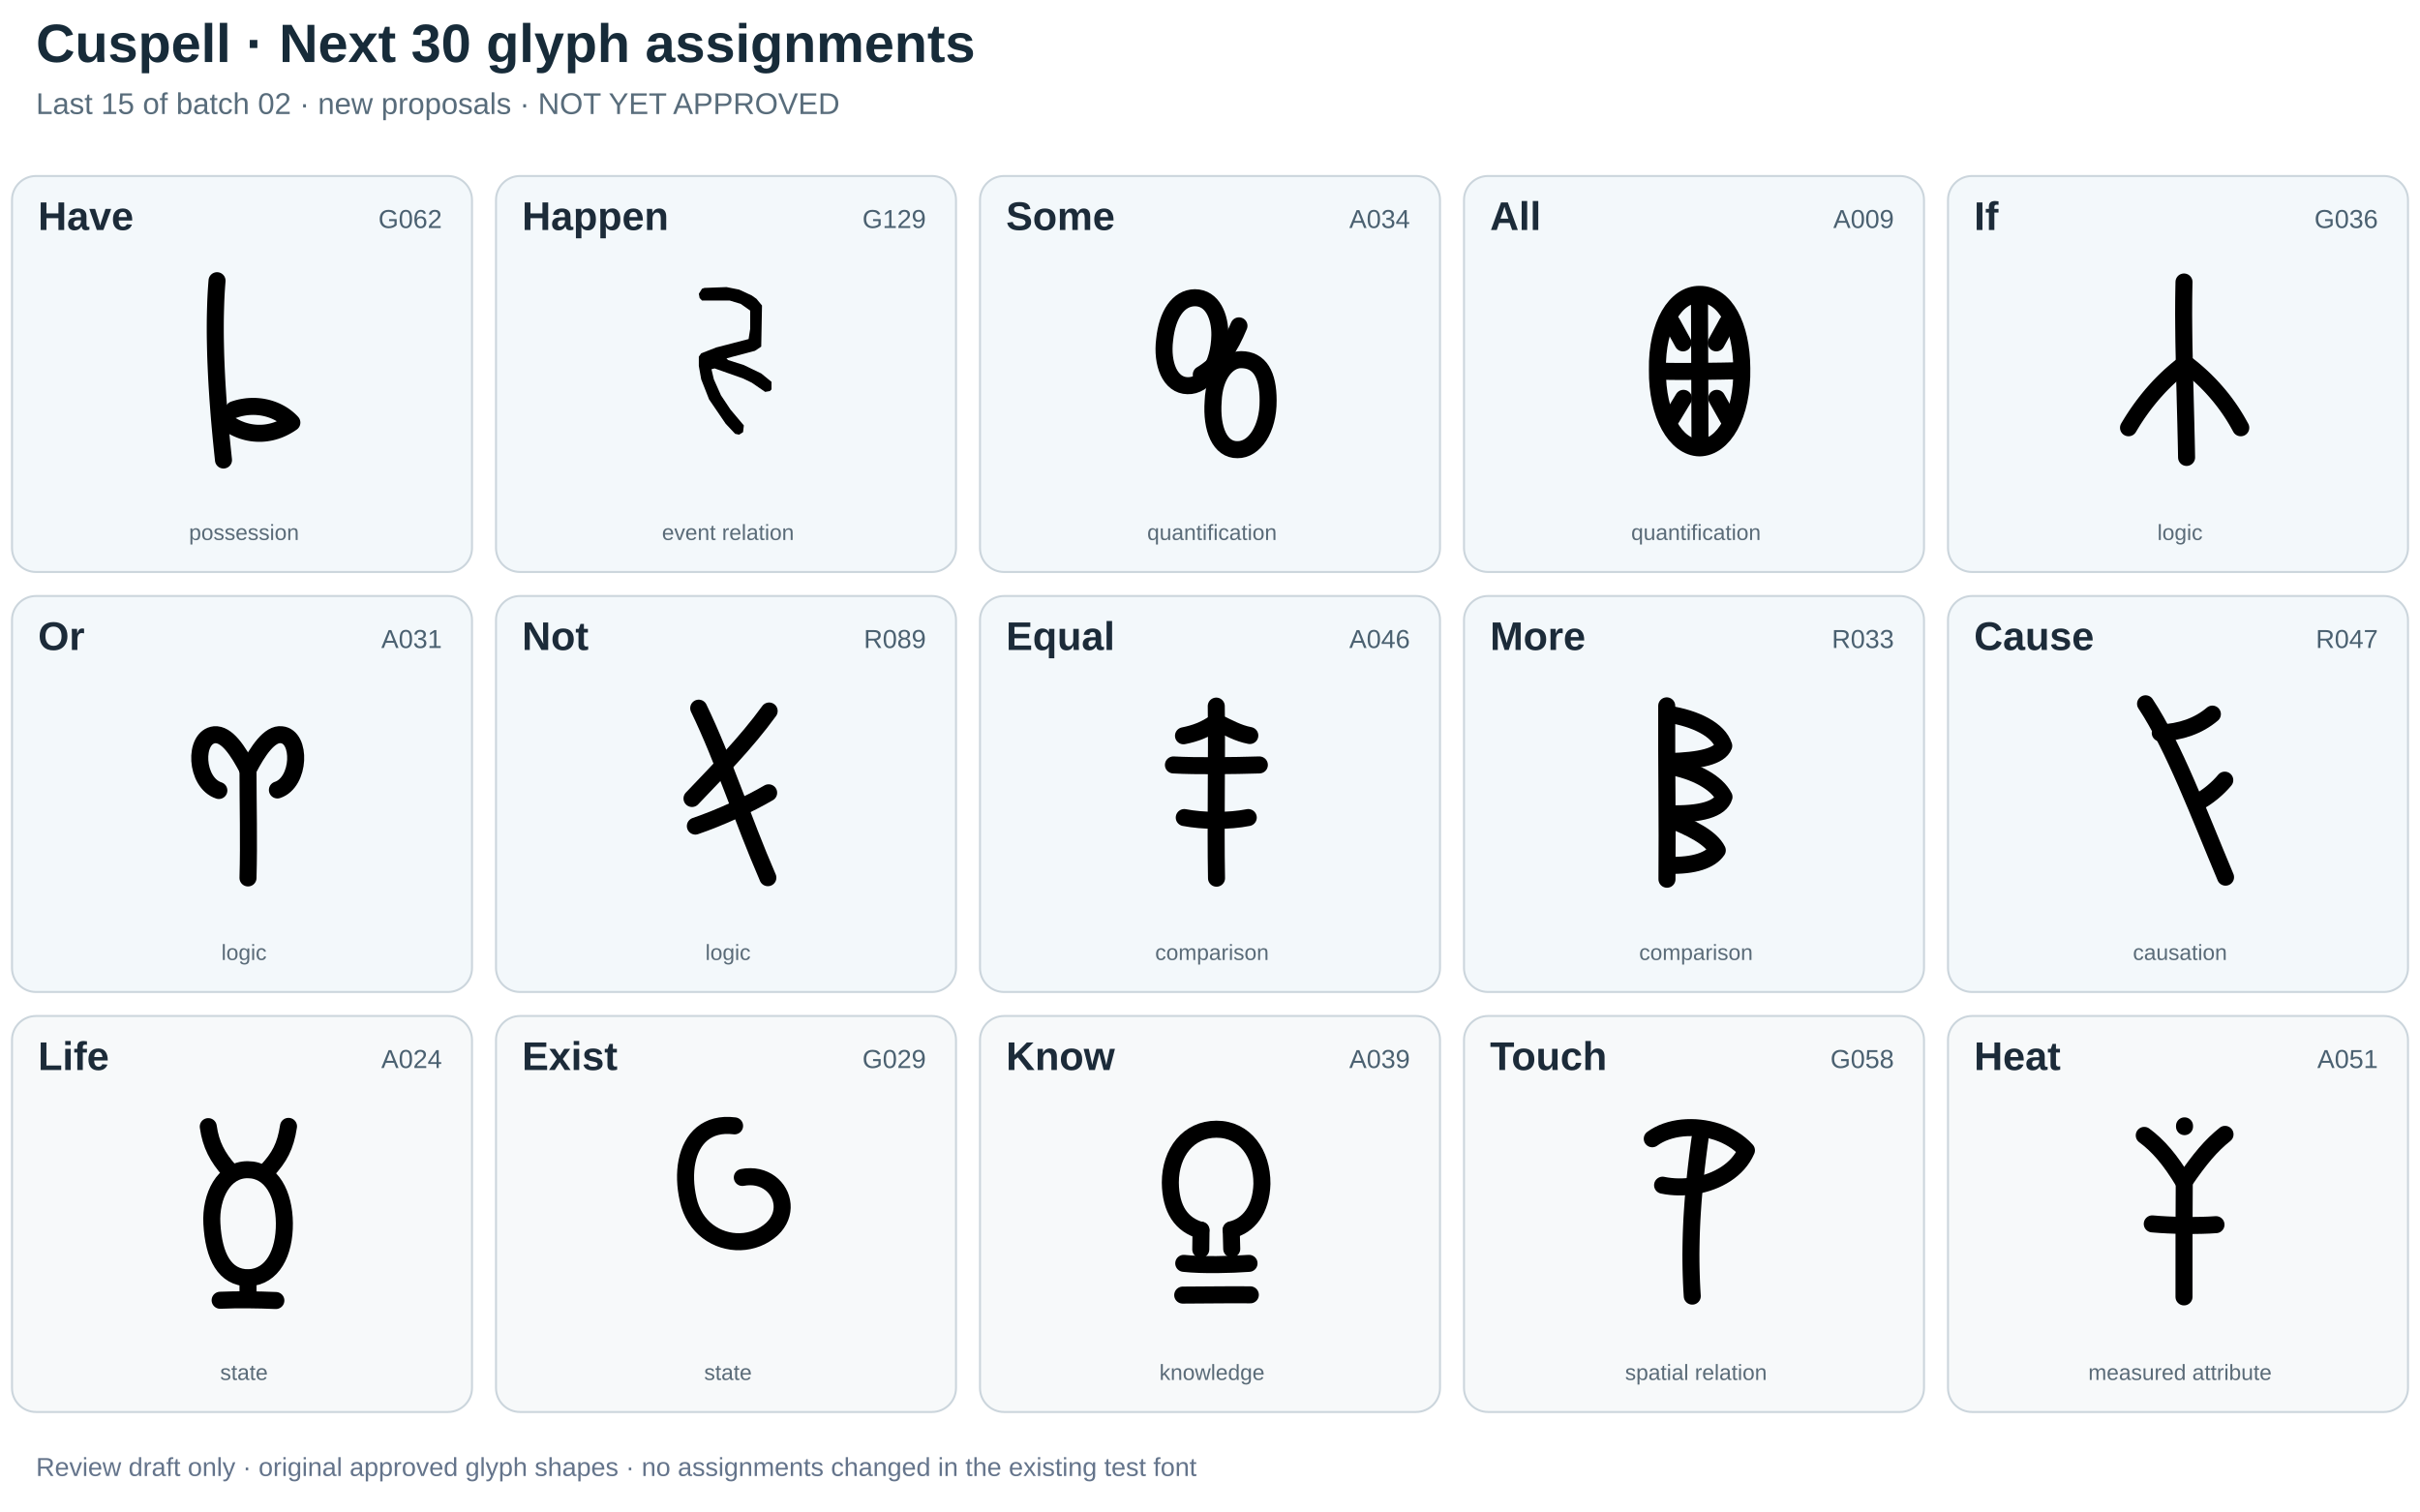
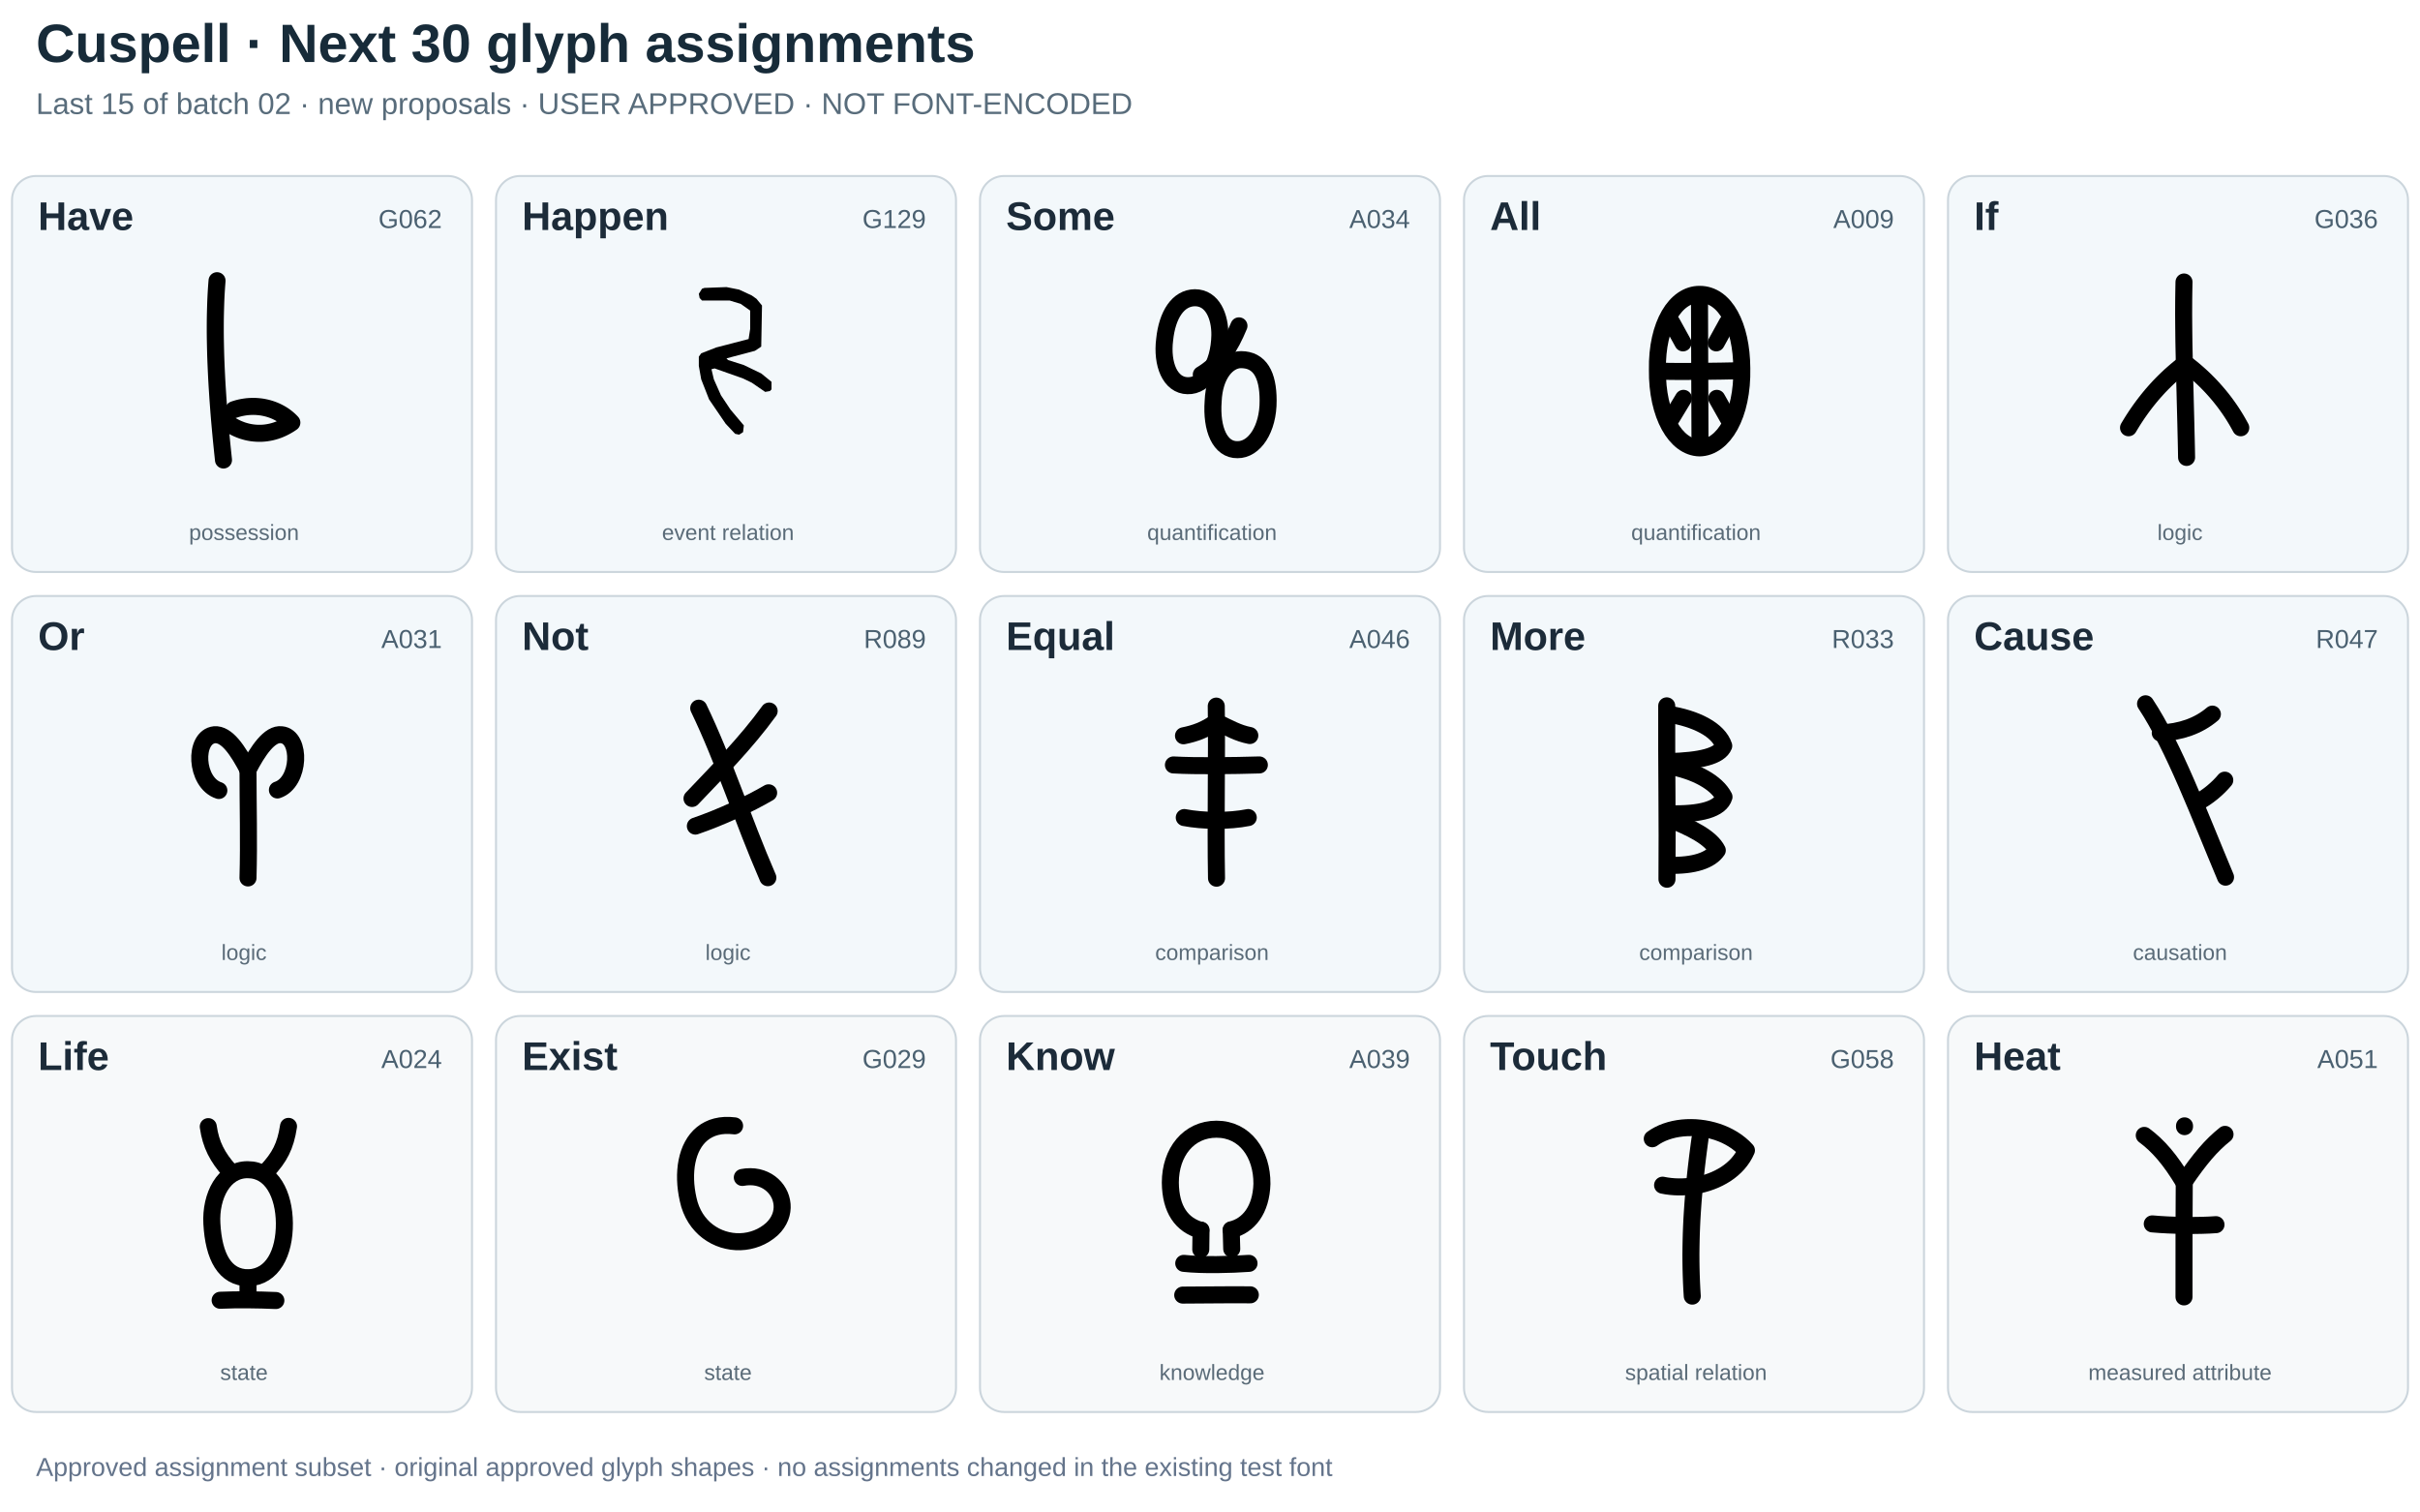
<svg xmlns="http://www.w3.org/2000/svg" width="1210" height="756" viewBox="0 0 1210 756">
  <rect width="1210" height="756" fill="#fff" />
  <text x="18" y="31" fill="#172b39" font-family="Arial,Helvetica,sans-serif" font-size="27" font-weight="700">Cuspell · Next 30 glyph assignments</text>
-   <text x="18" y="57" fill="#586c7b" font-family="Arial,Helvetica,sans-serif" font-size="15">Last 15 of batch 02 · new proposals · NOT YET APPROVED</text>
+   <text x="18" y="57" fill="#586c7b" font-family="Arial,Helvetica,sans-serif" font-size="15">Last 15 of batch 02 · new proposals · USER APPROVED · NOT FONT-ENCODED</text>
  <g transform="translate(0 82)">
    <rect x="6" y="6" width="230" height="198" rx="12" fill="#f3f8fb" stroke="#cbd5dc" />
    <text x="19" y="33" fill="#1c2b39" font-family="Arial,Helvetica,sans-serif" font-size="20" font-weight="700">Have</text>
    <text x="221" y="32" text-anchor="end" fill="#4a6070" font-family="Arial,sans-serif" font-size="13">G062</text>
    <svg x="78" y="39" width="92" height="129" viewBox="0 0 600 1000">
      <path d="M 180.0,150.0 L 178.6,168.2 L 177.3,186.8 L 176.2,205.8 L 175.3,225.1 L 174.6,244.9 L 174.0,265.0 L 173.5,285.5 L 173.2,306.3 L 173.1,327.5 L 173.1,349.1 L 173.3,371.0 L 173.7,393.2 L 174.2,415.8 L 174.8,438.7 L 175.6,461.9 L 176.6,485.4 L 177.7,509.3 L 178.9,533.4 L 180.3,557.8 L 181.9,582.6 L 183.5,607.6 L 185.4,632.9 L 187.3,658.5 L 189.4,684.4 L 191.7,710.5 L 194.1,736.9 L 196.6,763.6 L 199.3,790.5 L 202.1,817.6 L 205.0,845.0" fill="none" stroke="black" stroke-width="66" stroke-linecap="round" stroke-linejoin="round" />
      <path d="M 200.0,685.0 L 208.1,691.8 L 216.3,698.1 L 224.7,704.0 L 233.2,709.5 L 241.9,714.6 L 250.6,719.2 L 259.5,723.4 L 268.5,727.1 L 277.5,730.5 L 286.7,733.3 L 295.9,735.8 L 305.1,737.8 L 314.4,739.4 L 323.8,740.5 L 333.1,741.2 L 342.5,741.5 L 351.9,741.4 L 361.3,740.8 L 370.7,739.8 L 380.0,738.3 L 389.3,736.5 L 398.6,734.1 L 407.8,731.4 L 417.0,728.2 L 426.0,724.6 L 435.0,720.5 L 443.9,716.0 L 452.7,711.1 L 461.4,705.8 L 470.0,700.0 L 464.9,694.6 L 459.5,689.4 L 453.8,684.4 L 448.0,679.7 L 441.9,675.1 L 435.6,670.8 L 429.0,666.7 L 422.3,662.9 L 415.4,659.3 L 408.3,655.9 L 401.1,652.8 L 393.7,650.0 L 386.1,647.4 L 378.4,645.1 L 370.6,643.1 L 362.7,641.4 L 354.7,639.9 L 346.5,638.8 L 338.3,638.0 L 330.0,637.4 L 321.6,637.2 L 313.2,637.3 L 304.7,637.7 L 296.2,638.4 L 287.7,639.5 L 279.2,640.9 L 270.6,642.6 L 262.1,644.7 L 253.5,647.2 L 245.0,650.0" fill="none" stroke="black" stroke-width="66" stroke-linecap="round" stroke-linejoin="round" />
    </svg>
    <text x="122" y="188" text-anchor="middle" fill="#5a6b78" font-family="Arial,sans-serif" font-size="11">possession</text>
  </g>
  <g transform="translate(242 82)">
    <rect x="6" y="6" width="230" height="198" rx="12" fill="#f3f8fb" stroke="#cbd5dc" />
    <text x="19" y="33" fill="#1c2b39" font-family="Arial,Helvetica,sans-serif" font-size="20" font-weight="700">Happen</text>
    <text x="221" y="32" text-anchor="end" fill="#4a6070" font-family="Arial,sans-serif" font-size="13">G129</text>
    <svg x="78" y="39" width="92" height="129" viewBox="0 0 600 1000">
      <path d="M 192.9 178 L 183.7 181.2 L 171.4 200.8 L 174.5 217 L 183.7 226.8 L 290.8 226.8 L 333.7 239.8 L 370.4 265.8 L 370.4 337.2 L 364.3 376.2 L 238.8 408.8 L 180.6 431.5 L 171.4 444.5 L 171.4 480.2 L 180.6 532.2 L 211.2 610.2 L 275.5 704.5 L 312.2 743.5 L 327.6 746.8 L 342.9 737 L 345.9 711 L 293.9 649.2 L 257.1 594 L 229.6 532.2 L 220.4 493.2 L 232.7 490 L 342.9 529 L 376.5 545.2 L 428.6 581 L 446.9 577.8 L 453.1 571.2 L 453.1 542 L 413.3 509.5 L 345.9 477 L 284.7 457.5 L 278.6 451 L 388.8 421.8 L 413.3 405.5 L 416.3 246.2 L 394.9 220.2 L 376.5 207.2 L 327.6 184.5 L 278.6 174.8 Z" fill="black" fill-rule="evenodd" />
    </svg>
    <text x="122" y="188" text-anchor="middle" fill="#5a6b78" font-family="Arial,sans-serif" font-size="11">event relation</text>
  </g>
  <g transform="translate(484 82)">
    <rect x="6" y="6" width="230" height="198" rx="12" fill="#f3f8fb" stroke="#cbd5dc" />
    <text x="19" y="33" fill="#1c2b39" font-family="Arial,Helvetica,sans-serif" font-size="20" font-weight="700">Some</text>
    <text x="221" y="32" text-anchor="end" fill="#4a6070" font-family="Arial,sans-serif" font-size="13">A034</text>
    <svg x="78" y="39" width="92" height="129" viewBox="0 0 600 1000">
      <path d="M 315 361 C 313 479 256 559 190 557 C 122 556 89 473 101 378 C 111 282 153 217 218 216 C 287 216 316 290 315 361" fill="none" stroke="black" stroke-width="66" stroke-linecap="round" stroke-linejoin="round" />
      <path d="M 502 614 C 503 726 448 806 383 805 C 316 806 281 726 289 617 C 293 514 345 456 397 456 C 470 456 502 515 502 614" fill="none" stroke="black" stroke-width="66" stroke-linecap="round" stroke-linejoin="round" />
      <path d="M 243 514 C 315 471 354 409 389 325" fill="none" stroke="black" stroke-width="66" stroke-linecap="round" stroke-linejoin="round" />
    </svg>
    <text x="122" y="188" text-anchor="middle" fill="#5a6b78" font-family="Arial,sans-serif" font-size="11">quantification</text>
  </g>
  <g transform="translate(726 82)">
    <rect x="6" y="6" width="230" height="198" rx="12" fill="#f3f8fb" stroke="#cbd5dc" />
    <text x="19" y="33" fill="#1c2b39" font-family="Arial,Helvetica,sans-serif" font-size="20" font-weight="700">All</text>
    <text x="221" y="32" text-anchor="end" fill="#4a6070" font-family="Arial,sans-serif" font-size="13">A009</text>
    <svg x="78" y="39" width="92" height="129" viewBox="0 0 600 1000">
      <path d="M 462 489 C 466 671 391 797 298 798 C 206 796 133 672 135 495 C 132 319 206 202 299 203 C 398 203 461 325 462 489" fill="none" stroke="black" stroke-width="66" stroke-linecap="round" stroke-linejoin="round" />
      <path d="M 298 213 L 300 787" fill="none" stroke="black" stroke-width="66" stroke-linecap="round" stroke-linejoin="round" />
      <path d="M 143 501 C 231 503 369 501 455 499" fill="none" stroke="black" stroke-width="66" stroke-linecap="round" stroke-linejoin="round" />
      <path d="M 191 313 L 234 391" fill="none" stroke="black" stroke-width="66" stroke-linecap="round" stroke-linejoin="round" />
      <path d="M 406 313 L 363 391" fill="none" stroke="black" stroke-width="66" stroke-linecap="round" stroke-linejoin="round" />
      <path d="M 190 682 L 236 606" fill="none" stroke="black" stroke-width="66" stroke-linecap="round" stroke-linejoin="round" />
      <path d="M 409 684 L 365 606" fill="none" stroke="black" stroke-width="66" stroke-linecap="round" stroke-linejoin="round" />
    </svg>
    <text x="122" y="188" text-anchor="middle" fill="#5a6b78" font-family="Arial,sans-serif" font-size="11">quantification</text>
  </g>
  <g transform="translate(968 82)">
    <rect x="6" y="6" width="230" height="198" rx="12" fill="#f3f8fb" stroke="#cbd5dc" />
    <text x="19" y="33" fill="#1c2b39" font-family="Arial,Helvetica,sans-serif" font-size="20" font-weight="700">If</text>
    <text x="221" y="32" text-anchor="end" fill="#4a6070" font-family="Arial,sans-serif" font-size="13">G036</text>
    <svg x="78" y="39" width="92" height="129" viewBox="0 0 600 1000">
      <path d="M 300.0,155.0 L 299.5,179.5 L 299.1,204.3 L 298.8,229.3 L 298.7,254.7 L 298.6,280.3 L 298.8,306.2 L 299.0,332.5 L 299.3,359.1 L 299.6,386.0 L 300.1,413.2 L 300.7,440.8 L 301.2,468.8 L 301.9,497.1 L 302.6,525.7 L 303.3,554.8 L 304.1,584.3 L 304.8,614.1 L 305.6,644.4 L 306.4,675.1 L 307.2,706.2 L 307.9,737.7 L 308.7,769.7 L 309.4,802.1 L 310.0,835.0" fill="none" stroke="black" stroke-width="66" stroke-linecap="round" stroke-linejoin="round" />
      <path d="M 305.0,470.0 L 292.7,479.5 L 280.6,489.1 L 268.9,498.8 L 257.5,508.7 L 246.3,518.6 L 235.5,528.8 L 224.9,539.0 L 214.6,549.3 L 204.6,559.6 L 194.9,570.1 L 185.4,580.7 L 176.2,591.2 L 167.3,601.9 L 158.6,612.6 L 150.2,623.3 L 142.0,634.1 L 134.1,644.8 L 126.4,655.6 L 118.9,666.4 L 111.7,677.2 L 104.7,687.9 L 97.9,698.7 L 91.4,709.4 L 85.0,720.0" fill="none" stroke="black" stroke-width="66" stroke-linecap="round" stroke-linejoin="round" />
      <path d="M 305.0,470.0 L 317.3,479.5 L 329.4,489.1 L 341.1,498.8 L 352.5,508.7 L 363.6,518.6 L 374.5,528.8 L 385.0,539.0 L 395.2,549.3 L 405.1,559.6 L 414.7,570.1 L 424.1,580.7 L 433.1,591.2 L 441.9,601.9 L 450.4,612.6 L 458.6,623.3 L 466.5,634.1 L 474.1,644.8 L 481.5,655.6 L 488.6,666.4 L 495.4,677.2 L 501.9,687.9 L 508.2,698.7 L 514.2,709.4 L 520.0,720.0" fill="none" stroke="black" stroke-width="66" stroke-linecap="round" stroke-linejoin="round" />
    </svg>
    <text x="122" y="188" text-anchor="middle" fill="#5a6b78" font-family="Arial,sans-serif" font-size="11">logic</text>
  </g>
  <g transform="translate(0 292)">
    <rect x="6" y="6" width="230" height="198" rx="12" fill="#f3f8fb" stroke="#cbd5dc" />
    <text x="19" y="33" fill="#1c2b39" font-family="Arial,Helvetica,sans-serif" font-size="20" font-weight="700">Or</text>
    <text x="221" y="32" text-anchor="end" fill="#4a6070" font-family="Arial,sans-serif" font-size="13">A031</text>
    <svg x="78" y="39" width="92" height="129" viewBox="0 0 600 1000">
      <path d="M300 837 C304 691 300 564 300 417" fill="none" stroke="black" stroke-width="66" stroke-linecap="round" stroke-linejoin="round" />
      <path d="M300 418 C261 343 218 278 170 282 C88 291 95 468 187 498" fill="none" stroke="black" stroke-width="66" stroke-linecap="round" stroke-linejoin="round" />
      <path d="M300 418 C338 344 384 276 430 282 C508 289 503 467 414 496" fill="none" stroke="black" stroke-width="66" stroke-linecap="round" stroke-linejoin="round" />
    </svg>
    <text x="122" y="188" text-anchor="middle" fill="#5a6b78" font-family="Arial,sans-serif" font-size="11">logic</text>
  </g>
  <g transform="translate(242 292)">
    <rect x="6" y="6" width="230" height="198" rx="12" fill="#f3f8fb" stroke="#cbd5dc" />
    <text x="19" y="33" fill="#1c2b39" font-family="Arial,Helvetica,sans-serif" font-size="20" font-weight="700">Not</text>
    <text x="221" y="32" text-anchor="end" fill="#4a6070" font-family="Arial,sans-serif" font-size="13">R089</text>
    <svg x="78" y="39" width="92" height="129" viewBox="0 0 600 1000">
      <path d="M 171 179 C 269 382 340 608 439 836" stroke="black" stroke-width="66" stroke-linecap="round" stroke-linejoin="round" fill="none" />
      <path d="M 444 190 C 355 313 243 426 145 529" stroke="black" stroke-width="66" stroke-linecap="round" stroke-linejoin="round" fill="none" />
      <path d="M 158 636 C 255 603 367 551 442 507" stroke="black" stroke-width="66" stroke-linecap="round" stroke-linejoin="round" fill="none" />
    </svg>
    <text x="122" y="188" text-anchor="middle" fill="#5a6b78" font-family="Arial,sans-serif" font-size="11">logic</text>
  </g>
  <g transform="translate(484 292)">
    <rect x="6" y="6" width="230" height="198" rx="12" fill="#f3f8fb" stroke="#cbd5dc" />
    <text x="19" y="33" fill="#1c2b39" font-family="Arial,Helvetica,sans-serif" font-size="20" font-weight="700">Equal</text>
    <text x="221" y="32" text-anchor="end" fill="#4a6070" font-family="Arial,sans-serif" font-size="13">A046</text>
    <svg x="78" y="39" width="92" height="129" viewBox="0 0 600 1000">
      <path d="M 301 171 C 304 363 298 623 302 838" fill="none" stroke="black" stroke-width="66" stroke-linecap="round" stroke-linejoin="round" />
      <path d="M 135 399 C 224 404 368 402 468 399" fill="none" stroke="black" stroke-width="66" stroke-linecap="round" stroke-linejoin="round" />
      <path d="M 300 233 C 258 263 219 277 174 286" fill="none" stroke="black" stroke-width="66" stroke-linecap="round" stroke-linejoin="round" />
      <path d="M 302 233 C 353 257 385 276 431 285" fill="none" stroke="black" stroke-width="66" stroke-linecap="round" stroke-linejoin="round" />
      <path d="M 177 603 C 250 617 350 618 425 603" fill="none" stroke="black" stroke-width="66" stroke-linecap="round" stroke-linejoin="round" />
    </svg>
    <text x="122" y="188" text-anchor="middle" fill="#5a6b78" font-family="Arial,sans-serif" font-size="11">comparison</text>
  </g>
  <g transform="translate(726 292)">
    <rect x="6" y="6" width="230" height="198" rx="12" fill="#f3f8fb" stroke="#cbd5dc" />
    <text x="19" y="33" fill="#1c2b39" font-family="Arial,Helvetica,sans-serif" font-size="20" font-weight="700">More</text>
    <text x="221" y="32" text-anchor="end" fill="#4a6070" font-family="Arial,sans-serif" font-size="13">R033</text>
    <svg x="78" y="39" width="92" height="129" viewBox="0 0 600 1000">
      <path d="M 171 170 C 170 397 174 613 172 842" fill="none" stroke="black" stroke-width="66" stroke-linecap="round" stroke-linejoin="round" />
      <path d="M 176 202 C 285 219 372 263 392 325 C 376 365 302 383 179 386" fill="none" stroke="black" stroke-width="66" stroke-linecap="round" stroke-linejoin="round" />
      <path d="M 177 403 C 284 422 365 468 393 523 C 379 570 303 592 178 588" fill="none" stroke="black" stroke-width="66" stroke-linecap="round" stroke-linejoin="round" />
      <path d="M 175 607 C 264 641 343 681 367 730 C 341 768 279 791 177 788" fill="none" stroke="black" stroke-width="66" stroke-linecap="round" stroke-linejoin="round" />
    </svg>
    <text x="122" y="188" text-anchor="middle" fill="#5a6b78" font-family="Arial,sans-serif" font-size="11">comparison</text>
  </g>
  <g transform="translate(968 292)">
    <rect x="6" y="6" width="230" height="198" rx="12" fill="#f3f8fb" stroke="#cbd5dc" />
    <text x="19" y="33" fill="#1c2b39" font-family="Arial,Helvetica,sans-serif" font-size="20" font-weight="700">Cause</text>
    <text x="221" y="32" text-anchor="end" fill="#4a6070" font-family="Arial,sans-serif" font-size="13">R047</text>
    <svg x="78" y="39" width="92" height="129" viewBox="0 0 600 1000">
      <path d="M 151 162 C 261 328 360 594 461 834" fill="none" stroke="black" stroke-width="66" stroke-linecap="round" stroke-linejoin="round" />
      <path d="M 208 275 C 286 272 356 248 410 202" fill="none" stroke="black" stroke-width="66" stroke-linecap="round" stroke-linejoin="round" />
      <path d="M 345 548 C 393 524 433 488 458 458" fill="none" stroke="black" stroke-width="66" stroke-linecap="round" stroke-linejoin="round" />
    </svg>
    <text x="122" y="188" text-anchor="middle" fill="#5a6b78" font-family="Arial,sans-serif" font-size="11">causation</text>
  </g>
  <g transform="translate(0 502)">
    <rect x="6" y="6" width="230" height="198" rx="12" fill="#f7f9fa" stroke="#cbd5dc" />
    <text x="19" y="33" fill="#1c2b39" font-family="Arial,Helvetica,sans-serif" font-size="20" font-weight="700">Life</text>
    <text x="221" y="32" text-anchor="end" fill="#4a6070" font-family="Arial,sans-serif" font-size="13">A024</text>
    <svg x="78" y="39" width="92" height="129" viewBox="0 0 600 1000">
      <path d="M 299 340 C 207 339 154 441 160 549 C 167 677 210 759 302 759 C 395 755 442 663 441 547 C 440 436 392 340 299 340" fill="none" stroke="black" stroke-width="66" stroke-linecap="round" stroke-linejoin="round" />
      <path d="M 229 345 C 182 292 156 244 146 173" fill="none" stroke="black" stroke-width="66" stroke-linecap="round" stroke-linejoin="round" />
      <path d="M 373 345 C 422 292 445 250 457 172" fill="none" stroke="black" stroke-width="66" stroke-linecap="round" stroke-linejoin="round" />
      <path d="M 300 760 L 300 838" fill="none" stroke="black" stroke-width="66" stroke-linecap="round" stroke-linejoin="round" />
      <path d="M 192 846 C 262 843 337 844 408 847" fill="none" stroke="black" stroke-width="66" stroke-linecap="round" stroke-linejoin="round" />
    </svg>
    <text x="122" y="188" text-anchor="middle" fill="#5a6b78" font-family="Arial,sans-serif" font-size="11">state</text>
  </g>
  <g transform="translate(242 502)">
    <rect x="6" y="6" width="230" height="198" rx="12" fill="#f7f9fa" stroke="#cbd5dc" />
    <text x="19" y="33" fill="#1c2b39" font-family="Arial,Helvetica,sans-serif" font-size="20" font-weight="700">Exist</text>
    <text x="221" y="32" text-anchor="end" fill="#4a6070" font-family="Arial,sans-serif" font-size="13">G029</text>
    <svg x="78" y="39" width="92" height="129" viewBox="0 0 600 1000">
      <path d="M 310.0,170.0 L 290.5,168.4 L 272.2,168.4 L 254.9,170.1 L 238.7,173.4 L 223.5,178.1 L 209.5,184.3 L 196.4,191.8 L 184.4,200.6 L 173.5,210.5 L 163.6,221.6 L 154.7,233.7 L 146.9,246.9 L 140.0,260.9 L 134.2,275.8 L 129.4,291.4 L 125.6,307.8 L 122.7,324.7 L 120.9,342.3 L 120.0,360.3 L 120.1,378.7 L 121.1,397.4 L 123.1,416.4 L 126.1,435.7 L 130.0,455.0 L 135.1,475.0 L 141.7,493.7 L 149.7,511.2 L 158.9,527.4 L 169.3,542.3 L 180.8,555.9 L 193.2,568.3 L 206.5,579.3 L 220.5,588.9 L 235.2,597.3 L 250.5,604.3 L 266.2,610.0 L 282.4,614.3 L 298.7,617.3 L 315.3,618.9 L 331.9,619.1 L 348.4,617.9 L 364.8,615.3 L 381.0,611.3 L 396.9,605.9 L 412.3,599.1 L 427.2,590.8 L 441.5,581.1 L 455.0,570.0 L 465.4,559.1 L 474.1,547.7 L 481.2,536.0 L 486.8,523.9 L 490.8,511.7 L 493.3,499.4 L 494.4,487.0 L 494.1,474.8 L 492.4,462.8 L 489.5,451.0 L 485.4,439.6 L 480.0,428.8 L 473.5,418.4 L 465.9,408.8 L 457.2,399.9 L 447.6,391.9 L 437.0,384.8 L 425.5,378.8 L 413.1,373.9 L 399.9,370.2 L 386.0,367.9 L 371.3,367.1 L 356.0,367.7 L 340.0,370.0" fill="none" stroke="black" stroke-width="66" stroke-linecap="round" stroke-linejoin="round" />
    </svg>
    <text x="122" y="188" text-anchor="middle" fill="#5a6b78" font-family="Arial,sans-serif" font-size="11">state</text>
  </g>
  <g transform="translate(484 502)">
    <rect x="6" y="6" width="230" height="198" rx="12" fill="#f7f9fa" stroke="#cbd5dc" />
    <text x="19" y="33" fill="#1c2b39" font-family="Arial,Helvetica,sans-serif" font-size="20" font-weight="700">Know</text>
    <text x="221" y="32" text-anchor="end" fill="#4a6070" font-family="Arial,sans-serif" font-size="13">A039</text>
    <svg x="78" y="39" width="92" height="129" viewBox="0 0 600 1000">
      <path d="M 241 575 C 167 554 124 494 123 390 C 123 272 194 183 302 183 C 412 183 479 278 478 395 C 475 496 426 557 359 573" fill="none" stroke="black" stroke-width="66" stroke-linecap="round" stroke-linejoin="round" />
      <path d="M 242 574 L 241 649" fill="none" stroke="black" stroke-width="66" stroke-linecap="round" stroke-linejoin="round" />
      <path d="M 359 574 L 361 647" fill="none" stroke="black" stroke-width="66" stroke-linecap="round" stroke-linejoin="round" />
      <path d="M 175 703 C 248 711 359 708 428 703" fill="none" stroke="black" stroke-width="66" stroke-linecap="round" stroke-linejoin="round" />
      <path d="M 171 826 C 250 826 350 824 433 825" fill="none" stroke="black" stroke-width="66" stroke-linecap="round" stroke-linejoin="round" />
    </svg>
    <text x="122" y="188" text-anchor="middle" fill="#5a6b78" font-family="Arial,sans-serif" font-size="11">knowledge</text>
  </g>
  <g transform="translate(726 502)">
    <rect x="6" y="6" width="230" height="198" rx="12" fill="#f7f9fa" stroke="#cbd5dc" />
    <text x="19" y="33" fill="#1c2b39" font-family="Arial,Helvetica,sans-serif" font-size="20" font-weight="700">Touch</text>
    <text x="221" y="32" text-anchor="end" fill="#4a6070" font-family="Arial,sans-serif" font-size="13">G058</text>
    <svg x="78" y="39" width="92" height="129" viewBox="0 0 600 1000">
      <path d="M 115.0,220.0 L 127.3,211.7 L 140.4,204.3 L 154.3,197.7 L 168.8,192.1 L 183.9,187.3 L 199.5,183.4 L 215.5,180.4 L 231.9,178.3 L 248.5,177.1 L 265.4,176.8 L 282.3,177.3 L 299.4,178.8 L 316.4,181.1 L 333.3,184.3 L 350.0,188.4 L 366.5,193.3 L 382.6,199.2 L 398.4,205.9 L 413.6,213.6 L 428.3,222.1 L 442.4,231.5 L 455.7,241.8 L 468.3,252.9 L 480.0,265.0 L 473.2,279.0 L 465.4,292.3 L 456.6,304.8 L 446.9,316.7 L 436.3,327.8 L 425.0,338.1 L 412.9,347.8 L 400.2,356.7 L 386.8,364.8 L 372.9,372.3 L 358.6,379.0 L 343.8,385.0 L 328.6,390.3 L 313.1,394.8 L 297.4,398.6 L 281.5,401.7 L 265.5,404.0 L 249.4,405.6 L 233.3,406.5 L 217.3,406.7 L 201.4,406.1 L 185.6,404.8 L 170.2,402.8 L 155.0,400.0" fill="none" stroke="black" stroke-width="66" stroke-linecap="round" stroke-linejoin="round" />
      <path d="M 300.0,220.0 L 296.9,242.7 L 293.9,265.6 L 290.9,288.9 L 288.1,312.4 L 285.3,336.2 L 282.7,360.3 L 280.1,384.7 L 277.8,409.3 L 275.6,434.1 L 273.5,459.2 L 271.7,484.5 L 270.0,510.0 L 268.5,535.7 L 267.3,561.7 L 266.3,587.8 L 265.6,614.1 L 265.1,640.5 L 264.8,667.2 L 264.9,694.0 L 265.3,720.9 L 266.0,748.0 L 267.0,775.2 L 268.3,802.6 L 270.0,830.0" fill="none" stroke="black" stroke-width="66" stroke-linecap="round" stroke-linejoin="round" />
    </svg>
    <text x="122" y="188" text-anchor="middle" fill="#5a6b78" font-family="Arial,sans-serif" font-size="11">spatial relation</text>
  </g>
  <g transform="translate(968 502)">
    <rect x="6" y="6" width="230" height="198" rx="12" fill="#f7f9fa" stroke="#cbd5dc" />
    <text x="19" y="33" fill="#1c2b39" font-family="Arial,Helvetica,sans-serif" font-size="20" font-weight="700">Heat</text>
    <text x="221" y="32" text-anchor="end" fill="#4a6070" font-family="Arial,sans-serif" font-size="13">A051</text>
    <svg x="78" y="39" width="92" height="129" viewBox="0 0 600 1000">
      <path d="M 300 833 C 300 653 300 469 301 385" fill="none" stroke="black" stroke-width="66" stroke-linecap="round" stroke-linejoin="round" />
      <path d="M 299 388 C 246 300 200 247 146 207" fill="none" stroke="black" stroke-width="66" stroke-linecap="round" stroke-linejoin="round" />
      <path d="M 301 386 C 362 297 405 246 459 203" fill="none" stroke="black" stroke-width="66" stroke-linecap="round" stroke-linejoin="round" />
      <path d="M 177 550 C 253 557 359 558 424 553" fill="none" stroke="black" stroke-width="66" stroke-linecap="round" stroke-linejoin="round" />
      <path d="M 302 170 L 302 173" fill="none" stroke="black" stroke-width="66" stroke-linecap="round" stroke-linejoin="round" />
    </svg>
    <text x="122" y="188" text-anchor="middle" fill="#5a6b78" font-family="Arial,sans-serif" font-size="11">measured attribute</text>
  </g>
-   <text x="18" y="738" fill="#64748b" font-family="Arial,sans-serif" font-size="13">Review draft only · original approved glyph shapes · no assignments changed in the existing test font</text>
+   <text x="18" y="738" fill="#64748b" font-family="Arial,sans-serif" font-size="13">Approved assignment subset · original approved glyph shapes · no assignments changed in the existing test font</text>
</svg>
